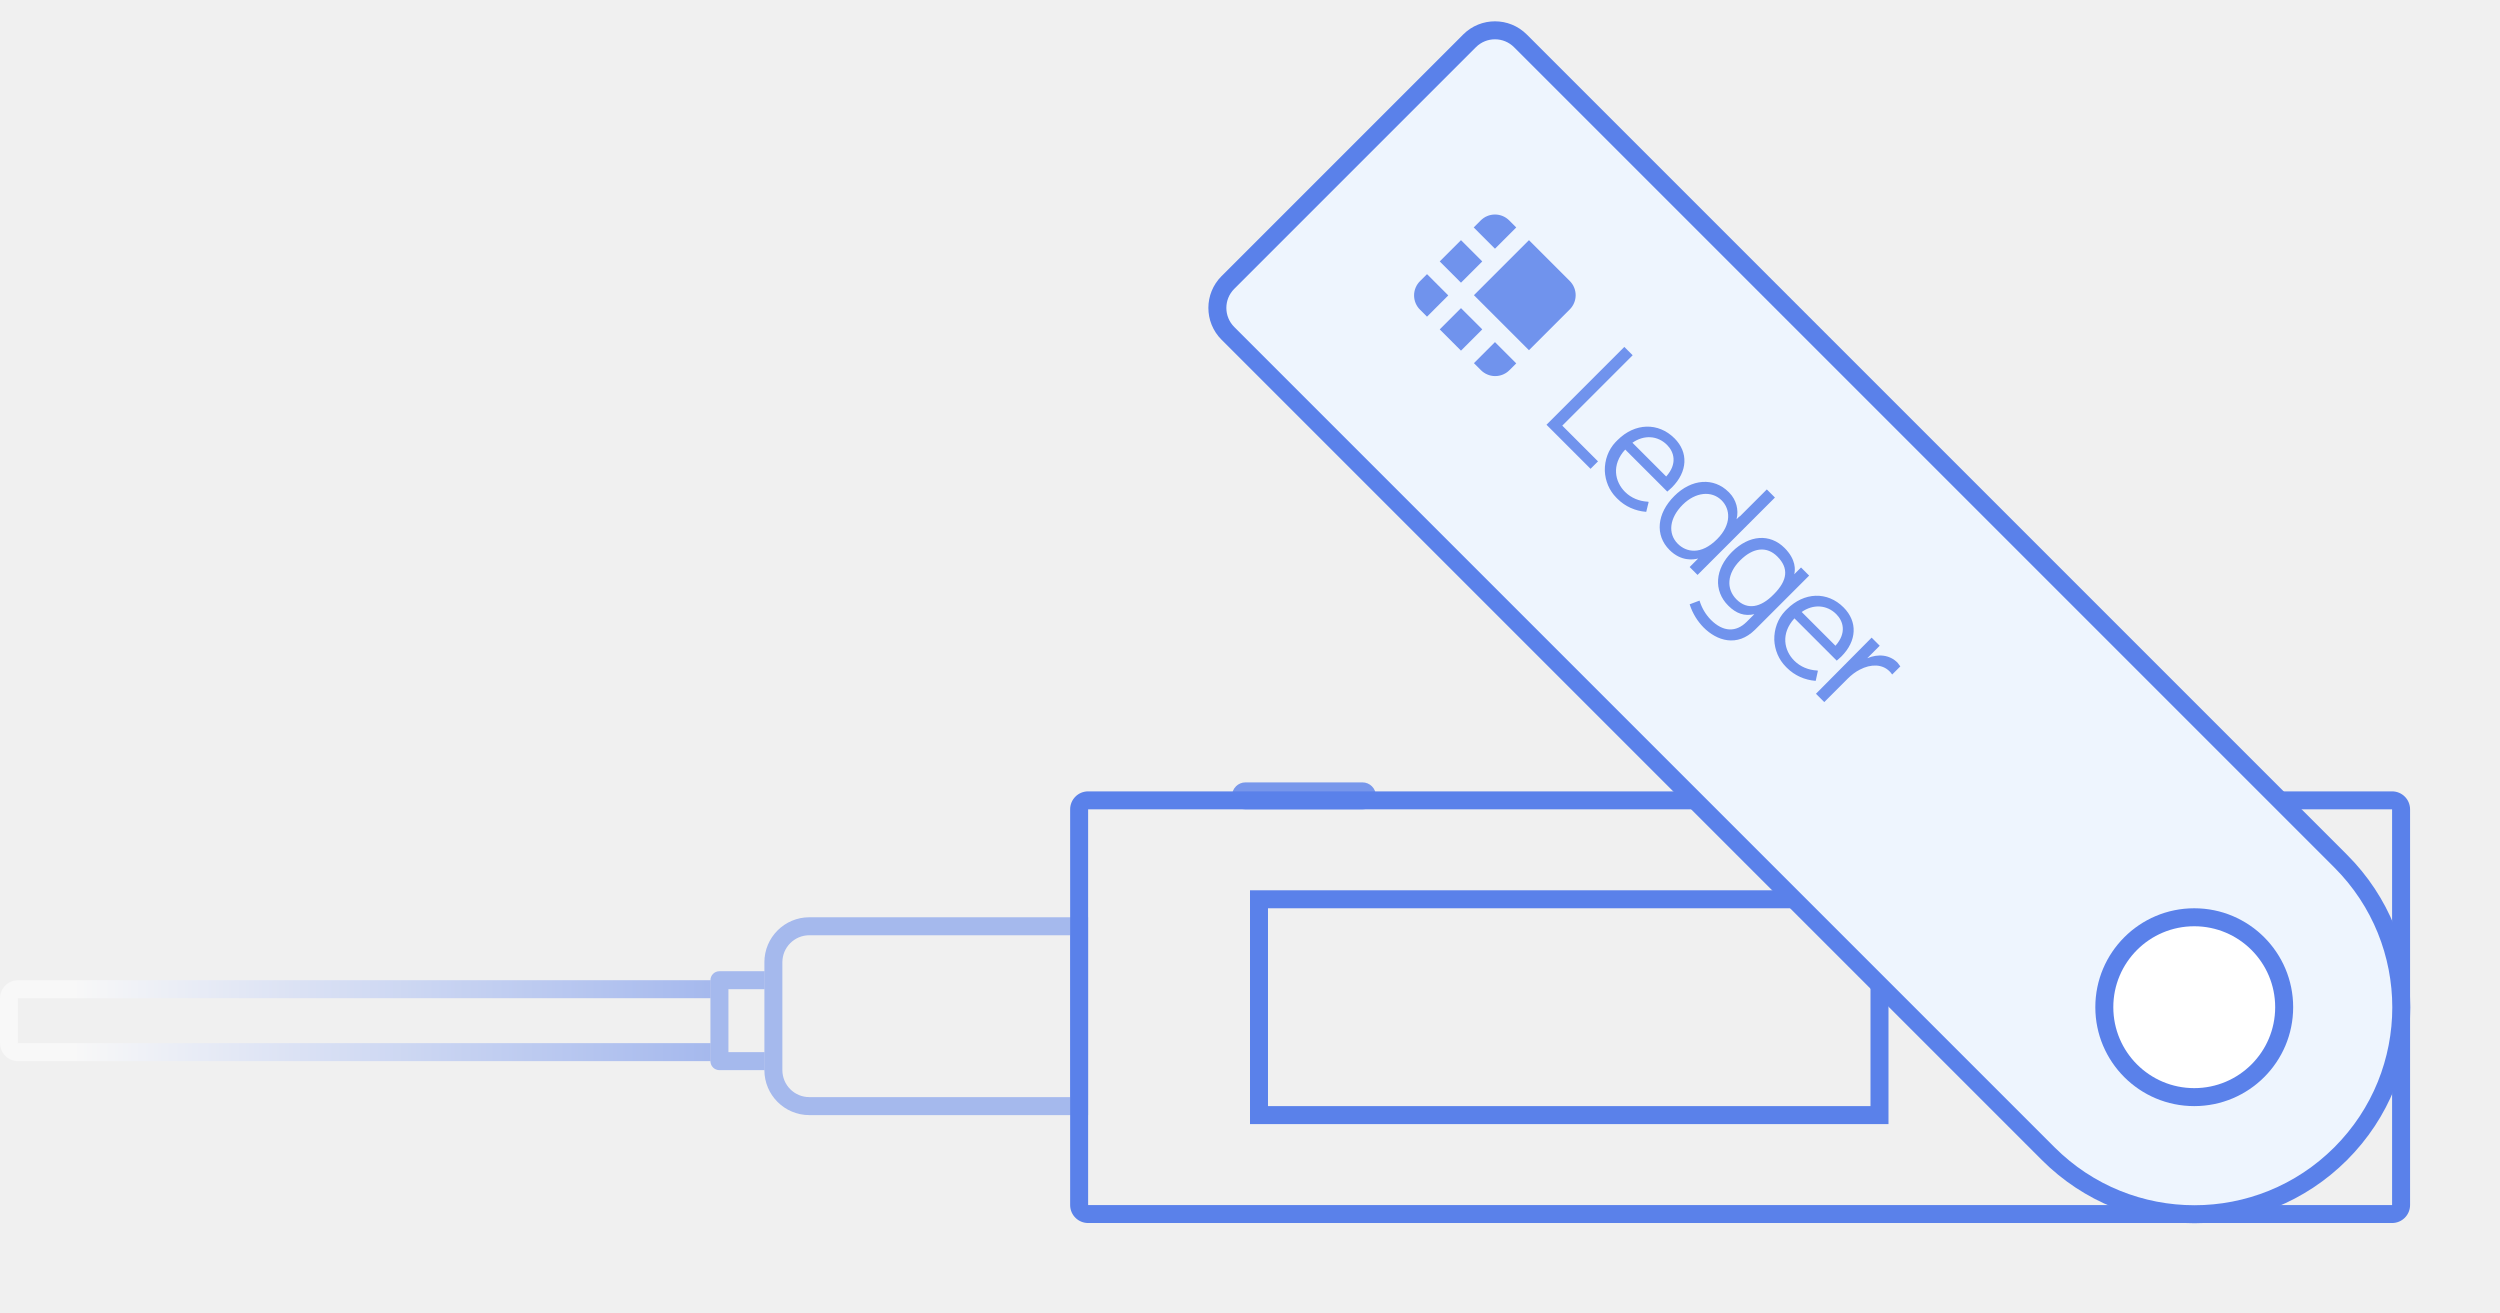
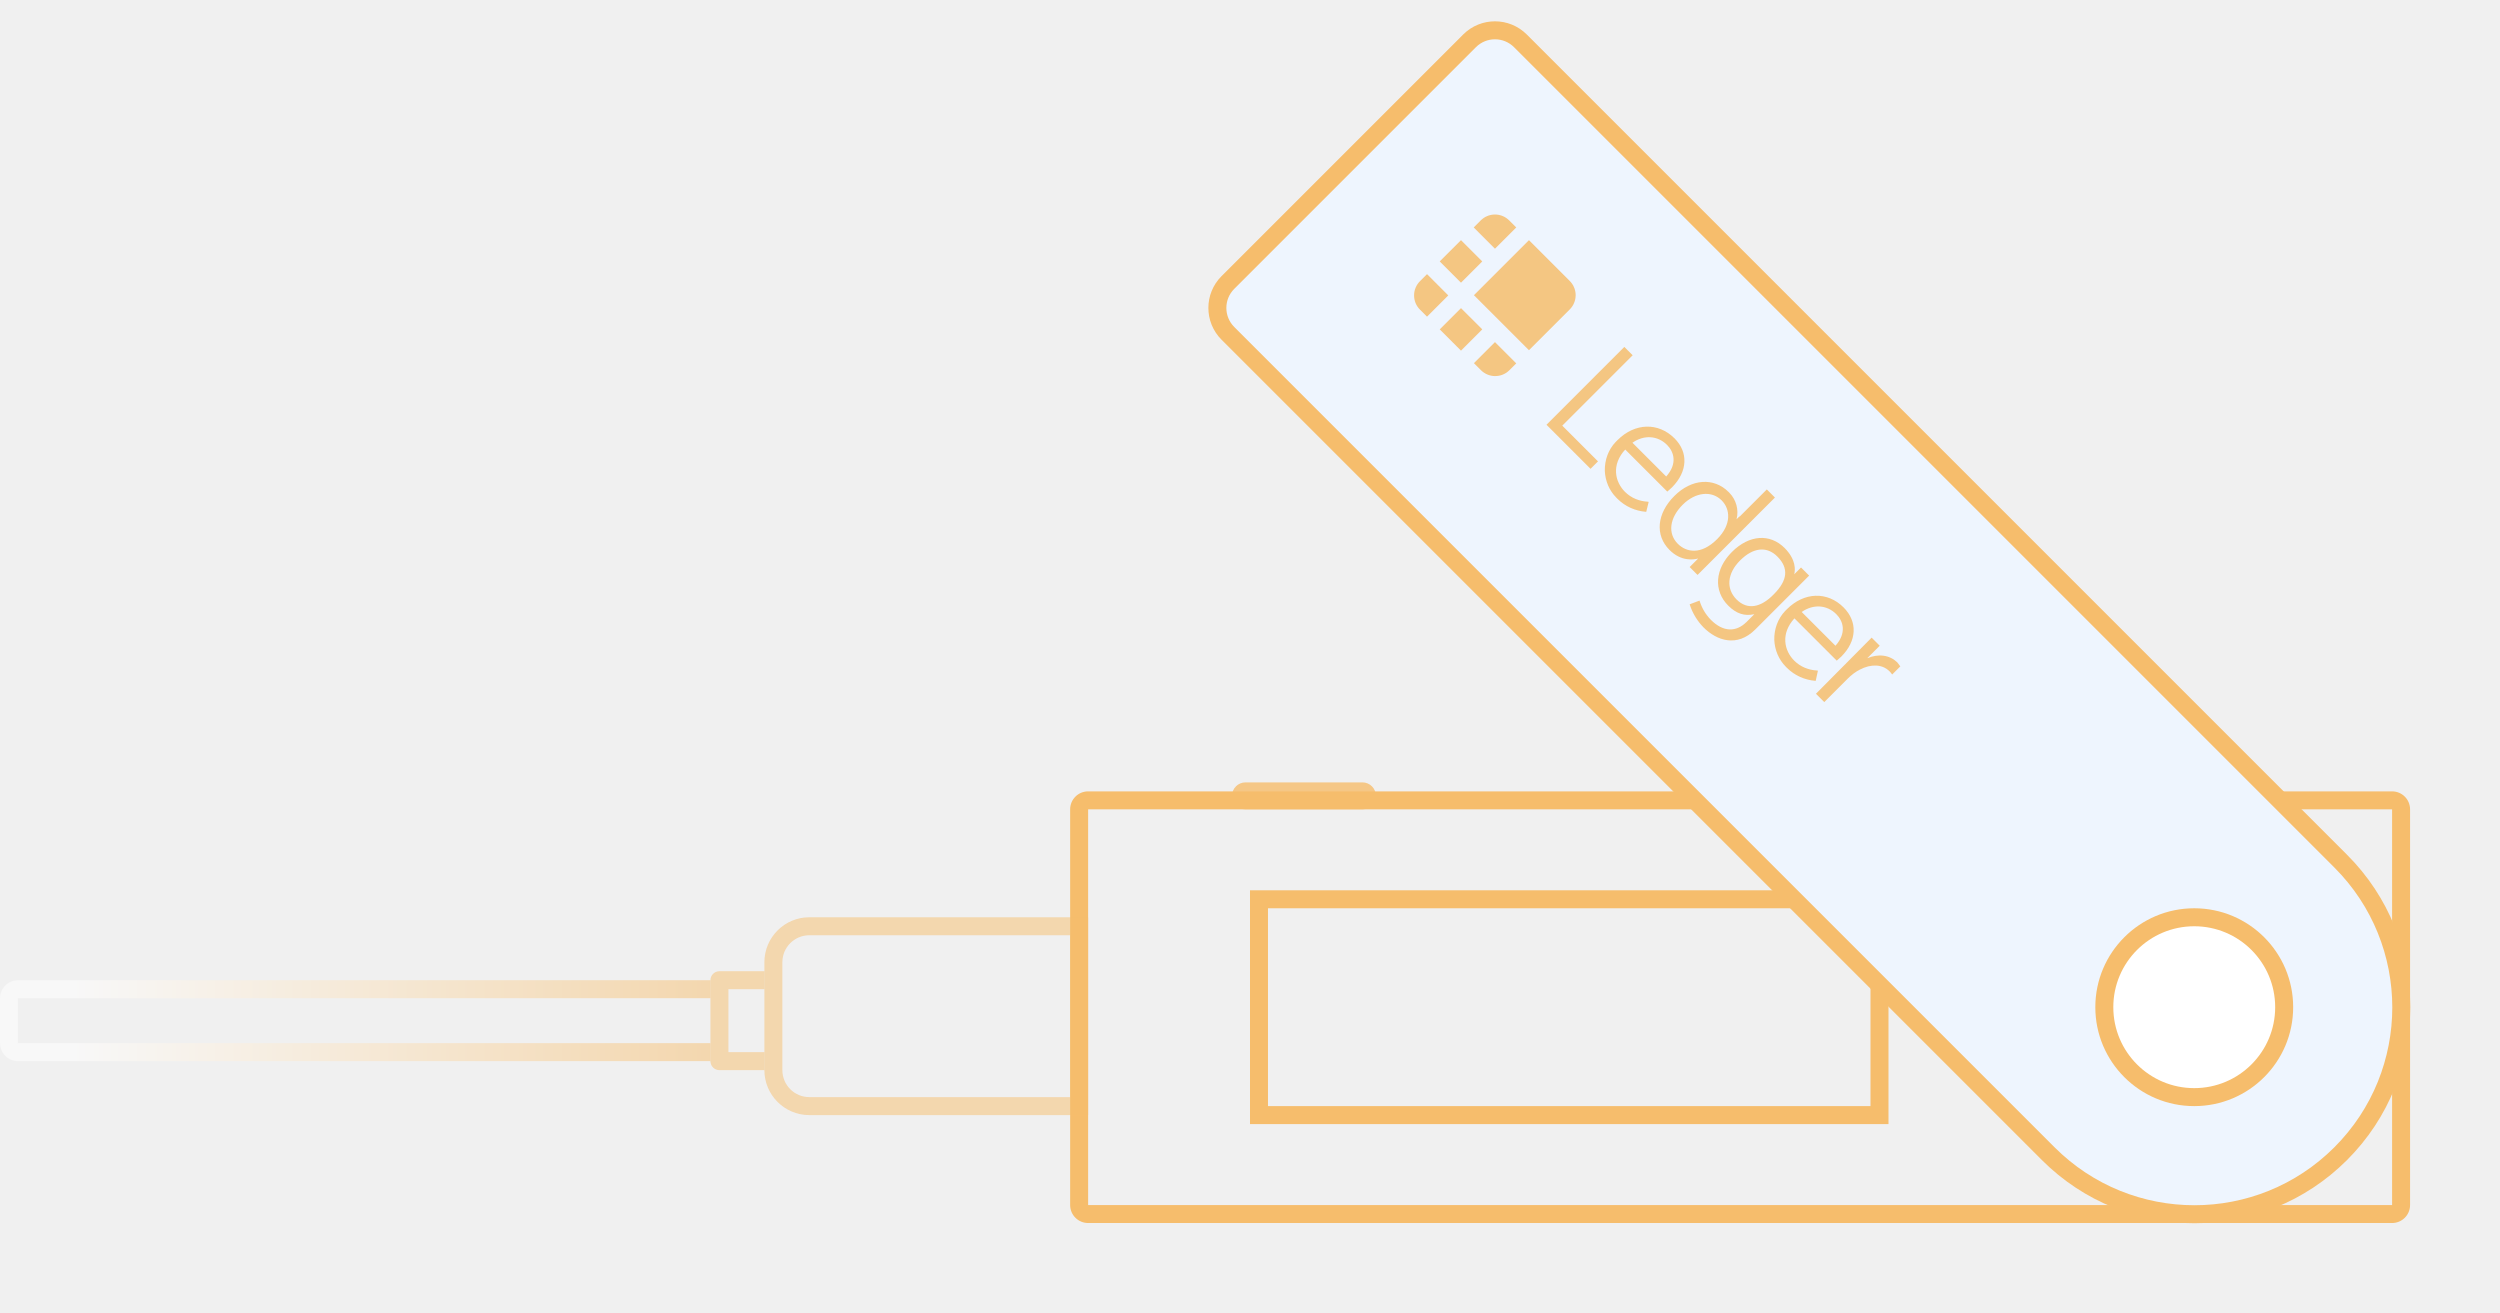
<svg xmlns="http://www.w3.org/2000/svg" width="278px" height="146px" viewBox="0 0 278 146" version="1.1">
  <defs>
    <linearGradient x1="100%" y1="0%" x2="10.616%" y2="0%" id="linearGradient-1">
-       <stop stop-color="#5A81EA" offset="0%" />
+       <stop stop-color="#F6BD6C" offset="0%" />
      <stop stop-color="#FFFFFF" offset="100%" />
    </linearGradient>
  </defs>
  <g id="Illustration/Ledger/Step1" stroke="none" stroke-width="1" fill="none" fill-rule="evenodd">
    <g id="Illustration/Ledger" fill-rule="nonzero">
-       <rect id="Rectangle-6" fill-opacity="0.8" fill="#5A81EA" x="137" y="87" width="16" height="3" rx="1.5" />
-       <rect id="Rectangle-6" fill-opacity="0.8" fill="#5A81EA" x="198" y="87" width="16" height="3" rx="1.5" />
-       <path d="M121,90 L121,134 L266,134 L266,90 L121,90 Z M121,88 L266,88 C267.105,88 268,88.895 268,90 L268,134 C268,135.105 267.105,136 266,136 L121,136 C119.895,136 119,135.105 119,134 L119,90 C119,88.895 119.895,88 121,88 Z" id="Rectangle-7" fill="#5A81EA" />
-       <path d="M141,101 L141,123 L208,123 L208,101 L141,101 Z M139,99 L210,99 L210,125 L139,125 L139,99 Z" id="Rectangle-7" fill="#5A81EA" />
+       <rect id="Rectangle-6" fill-opacity="0.8" fill="#F6BD6C" x="137" y="87" width="16" height="3" rx="1.5" />
+       <rect id="Rectangle-6" fill-opacity="0.8" fill="#F6BD6C" x="198" y="87" width="16" height="3" rx="1.5" />
+       <path d="M121,90 L121,134 L266,134 L266,90 L121,90 Z M121,88 L266,88 C267.105,88 268,88.895 268,90 L268,134 C268,135.105 267.105,136 266,136 L121,136 C119.895,136 119,135.105 119,134 L119,90 C119,88.895 119.895,88 121,88 Z" id="Rectangle-7" fill="#F6BD6C" />
+       <path d="M141,101 L141,123 L208,123 L208,101 L141,101 Z M139,99 L210,99 L210,125 L139,125 L139,99 Z" id="Rectangle-7" fill="#F6BD6C" />
      <g id="lepestok" transform="translate(205.132, 73.132) rotate(45) translate(-205.132, -73.132) translate(126.132, 49.132)">
-         <path d="M5,-1.8189894e-12 L134,-1.78701498e-12 C147.255,-1.80122251e-12 158,10.745 158,24 C158,37.255 147.255,48 134,48 L5,48 C2.239,48 5.45730639e-12,45.761 5.45696821e-12,43 L5.45696821e-12,5 C5.45663003e-12,2.239 2.239,-1.81848214e-12 5,-1.8189894e-12 Z" id="Rectangle-7" fill="#5A81EA" />
+         <path d="M5,-1.8189894e-12 L134,-1.78701498e-12 C147.255,-1.80122251e-12 158,10.745 158,24 C158,37.255 147.255,48 134,48 L5,48 C2.239,48 5.45730639e-12,45.761 5.45696821e-12,43 L5.45696821e-12,5 C5.45663003e-12,2.239 2.239,-1.81848214e-12 5,-1.8189894e-12 Z" id="Rectangle-7" fill="#F6BD6C" />
        <path d="M5,2 C3.343,2 2,3.343 2,5 L2,43 C2,44.657 3.343,46 5,46 L134,46 C146.15,46 156,36.15 156,24 C156,11.85 146.15,2 134,2 L5,2 Z" id="Path" fill="#EEF5FE" />
-         <g id="ledger" opacity="0.85" transform="translate(16, 15.9)" fill="#5A81EA">
+         <g id="ledger" opacity="0.85" transform="translate(16, 15.9)" fill="#F6BD6C">
          <g id="ledger-logo" transform="translate(-0, 0.1)">
            <path d="M11.757,2.15814296e-13 L5.344,-5.44814793e-06 L5.344,8.654 L13.998,8.654 L13.998,2.241 C13.999,1.646 13.763,1.076 13.343,0.655 C12.922,0.234 12.351,-0.001 11.757,2.15814296e-13 Z M3.344,-5.44814793e-06 L2.241,2.15238717e-13 C1.646,-0.001 1.076,0.234 0.655,0.655 C0.234,1.076 -0.001,1.646 2.88128845e-15,2.241 L-5.44814814e-06,3.344 L3.344,3.344 L3.344,-5.44814793e-06 Z M2.33683346e-15,5.344 L3.344,5.344 L3.344,8.688 L2.33683346e-15,8.688 L2.33683346e-15,5.344 Z M10.688,13.998 L11.791,13.998 C12.386,13.999 12.957,13.763 13.377,13.343 C13.798,12.922 14.034,12.351 14.032,11.757 L14.032,10.688 L10.688,10.688 L10.688,13.998 Z M5.344,10.688 L8.688,10.688 L8.688,14.032 L5.344,14.032 L5.344,10.688 Z M-5.44814814e-06,10.688 L2.42338667e-15,11.791 C-0.001,12.386 0.234,12.957 0.655,13.377 C1.076,13.798 1.646,14.034 2.241,14.032 L3.344,14.032 L3.344,10.688 L-5.44814814e-06,10.688 Z M22.548,0.896 L21.237,0.896 L21.237,13.136 L28.167,13.136 L28.167,11.964 L22.548,11.964 L22.548,0.896 Z M32.374,4.138 C29.822,4.138 28.03,6.033 28.03,8.757 L28.03,9.067 C28.065,10.24 28.581,11.343 29.444,12.171 C30.271,12.929 31.339,13.377 32.478,13.377 L32.65,13.377 C33.856,13.377 34.994,12.929 35.891,12.171 L35.925,12.135 L35.339,11.171 L35.27,11.205 C34.546,11.86 33.65,12.24 32.684,12.24 C31.099,12.24 29.478,11.205 29.375,8.895 L35.994,8.895 L35.994,8.826 C35.994,8.826 36.029,8.412 36.029,8.205 C36.029,5.723 34.581,4.137 32.374,4.137 L32.374,4.138 Z M29.409,7.792 C29.684,6.24 30.823,5.241 32.305,5.241 C33.408,5.241 34.615,5.895 34.718,7.792 L29.409,7.792 Z M43.614,5.172 L43.614,5.62 C43.054,4.686 42.048,4.112 40.959,4.103 L40.855,4.103 C38.511,4.103 36.89,5.964 36.89,8.688 C36.89,11.446 38.442,13.308 40.752,13.308 C42.579,13.308 43.406,12.205 43.682,11.722 L43.682,13.067 L44.923,13.067 L44.923,0.896 L43.648,0.896 L43.648,5.172 L43.613,5.172 L43.614,5.172 Z M40.924,12.171 C39.304,12.171 38.235,10.791 38.235,8.723 C38.235,6.723 39.373,5.309 40.959,5.309 C42.303,5.309 43.648,6.379 43.648,8.723 C43.648,11.274 42.234,12.171 40.924,12.171 L40.924,12.171 Z M52.474,5.344 L52.474,5.413 C52.233,4.999 51.475,4.103 49.647,4.103 C47.337,4.103 45.82,5.861 45.82,8.55 C45.82,11.239 47.406,13.067 49.751,13.067 C51.026,13.067 51.888,12.619 52.474,11.688 L52.474,12.894 C52.474,14.584 51.406,15.549 49.509,15.549 C48.692,15.543 47.889,15.342 47.165,14.963 L47.096,14.928 L46.613,15.998 L46.682,16.032 C47.57,16.479 48.549,16.715 49.544,16.722 C51.578,16.722 53.75,15.687 53.75,12.825 L53.75,4.344 L52.474,4.344 L52.474,5.343 L52.474,5.344 Z M49.922,11.929 C48.233,11.929 47.13,10.619 47.13,8.585 C47.13,6.516 48.096,5.344 49.751,5.344 C51.577,5.344 52.44,6.413 52.44,8.585 C52.474,10.723 51.577,11.928 49.922,11.928 L49.922,11.929 Z M58.956,4.138 C56.405,4.138 54.646,6.033 54.646,8.723 L54.646,9.033 C54.681,10.205 55.198,11.308 56.06,12.136 C56.887,12.894 57.956,13.343 59.094,13.343 L59.266,13.343 C60.473,13.343 61.61,12.894 62.507,12.136 L62.541,12.101 L61.921,11.137 L61.852,11.17 C61.128,11.826 60.231,12.205 59.266,12.205 C57.68,12.205 56.06,11.17 55.956,8.861 L62.61,8.861 L62.61,8.792 C62.61,8.792 62.645,8.378 62.645,8.171 C62.645,5.723 61.197,4.138 58.956,4.138 L58.956,4.138 Z M56.025,7.792 C56.301,6.24 57.439,5.241 58.921,5.241 C60.024,5.241 61.231,5.895 61.335,7.792 L56.025,7.792 Z M68.023,4.309 C67.851,4.275 67.713,4.275 67.541,4.24 C66.334,4.24 65.334,4.999 64.816,6.275 L64.816,4.309 L63.542,4.309 L63.577,13.032 L63.577,13.101 L64.886,13.101 L64.886,9.413 C64.886,8.861 64.956,8.274 65.128,7.757 C65.541,6.413 66.472,5.551 67.576,5.551 C67.714,5.551 67.852,5.551 67.99,5.585 L68.059,5.585 L68.059,4.309 L68.023,4.309 Z" id="Shape" />
          </g>
        </g>
      </g>
      <g id="misha-krug" transform="translate(233, 101)">
-         <path d="M11,22 C4.925,22 0,17.075 0,11 C0,4.925 4.925,0 11,0 C17.075,0 22,4.925 22,11 C22,17.075 17.075,22 11,22 Z" id="Oval" fill="#5A81EA" />
+         <path d="M11,22 C4.925,22 0,17.075 0,11 C0,4.925 4.925,0 11,0 C17.075,0 22,4.925 22,11 C22,17.075 17.075,22 11,22 Z" id="Oval" fill="#F6BD6C" />
        <path d="M11,20 C15.971,20 20,15.971 20,11 C20,6.029 15.971,2 11,2 C6.029,2 2,6.029 2,11 C2,15.971 6.029,20 11,20 Z" id="Path" fill="#FFFFFF" />
      </g>
      <path d="M79,116 L79,111 L2,111 L2,116 L79,116 Z M2,109 L79,109 L79,118 L2,118 C0.895,118 1.3527075e-16,117.105 0,116 L0,111 C-1.3527075e-16,109.895 0.895,109 2,109 Z" id="Rectangle-8" fill="url(#linearGradient-1)" opacity="0.5" />
-       <path d="M81,110 L81,117 L85,117 L85,110 L81,110 Z M80,108 L85,108 L85,119 L80,119 C79.448,119 79,118.552 79,118 L79,109 C79,108.448 79.448,108 80,108 Z" id="Rectangle-10" fill="#5A81EA" opacity="0.5" />
-       <path d="M119,122 L119,104 L90,104 C88.343,104 87,105.343 87,107 L87,119 C87,120.657 88.343,122 90,122 L119,122 Z M90,102 L121,102 L121,124 L90,124 C87.239,124 85,121.761 85,119 L85,107 C85,104.239 87.239,102 90,102 Z" id="Rectangle-8" fill="#5A81EA" opacity="0.5" />
+       <path d="M81,110 L81,117 L85,117 L85,110 L81,110 Z M80,108 L85,108 L85,119 L80,119 C79.448,119 79,118.552 79,118 L79,109 C79,108.448 79.448,108 80,108 Z" id="Rectangle-10" fill="#F6BD6C" opacity="0.5" />
+       <path d="M119,122 L119,104 L90,104 C88.343,104 87,105.343 87,107 L87,119 C87,120.657 88.343,122 90,122 L119,122 Z M90,102 L121,102 L121,124 L90,124 C87.239,124 85,121.761 85,119 L85,107 C85,104.239 87.239,102 90,102 Z" id="Rectangle-8" fill="#F6BD6C" opacity="0.5" />
    </g>
  </g>
</svg>
